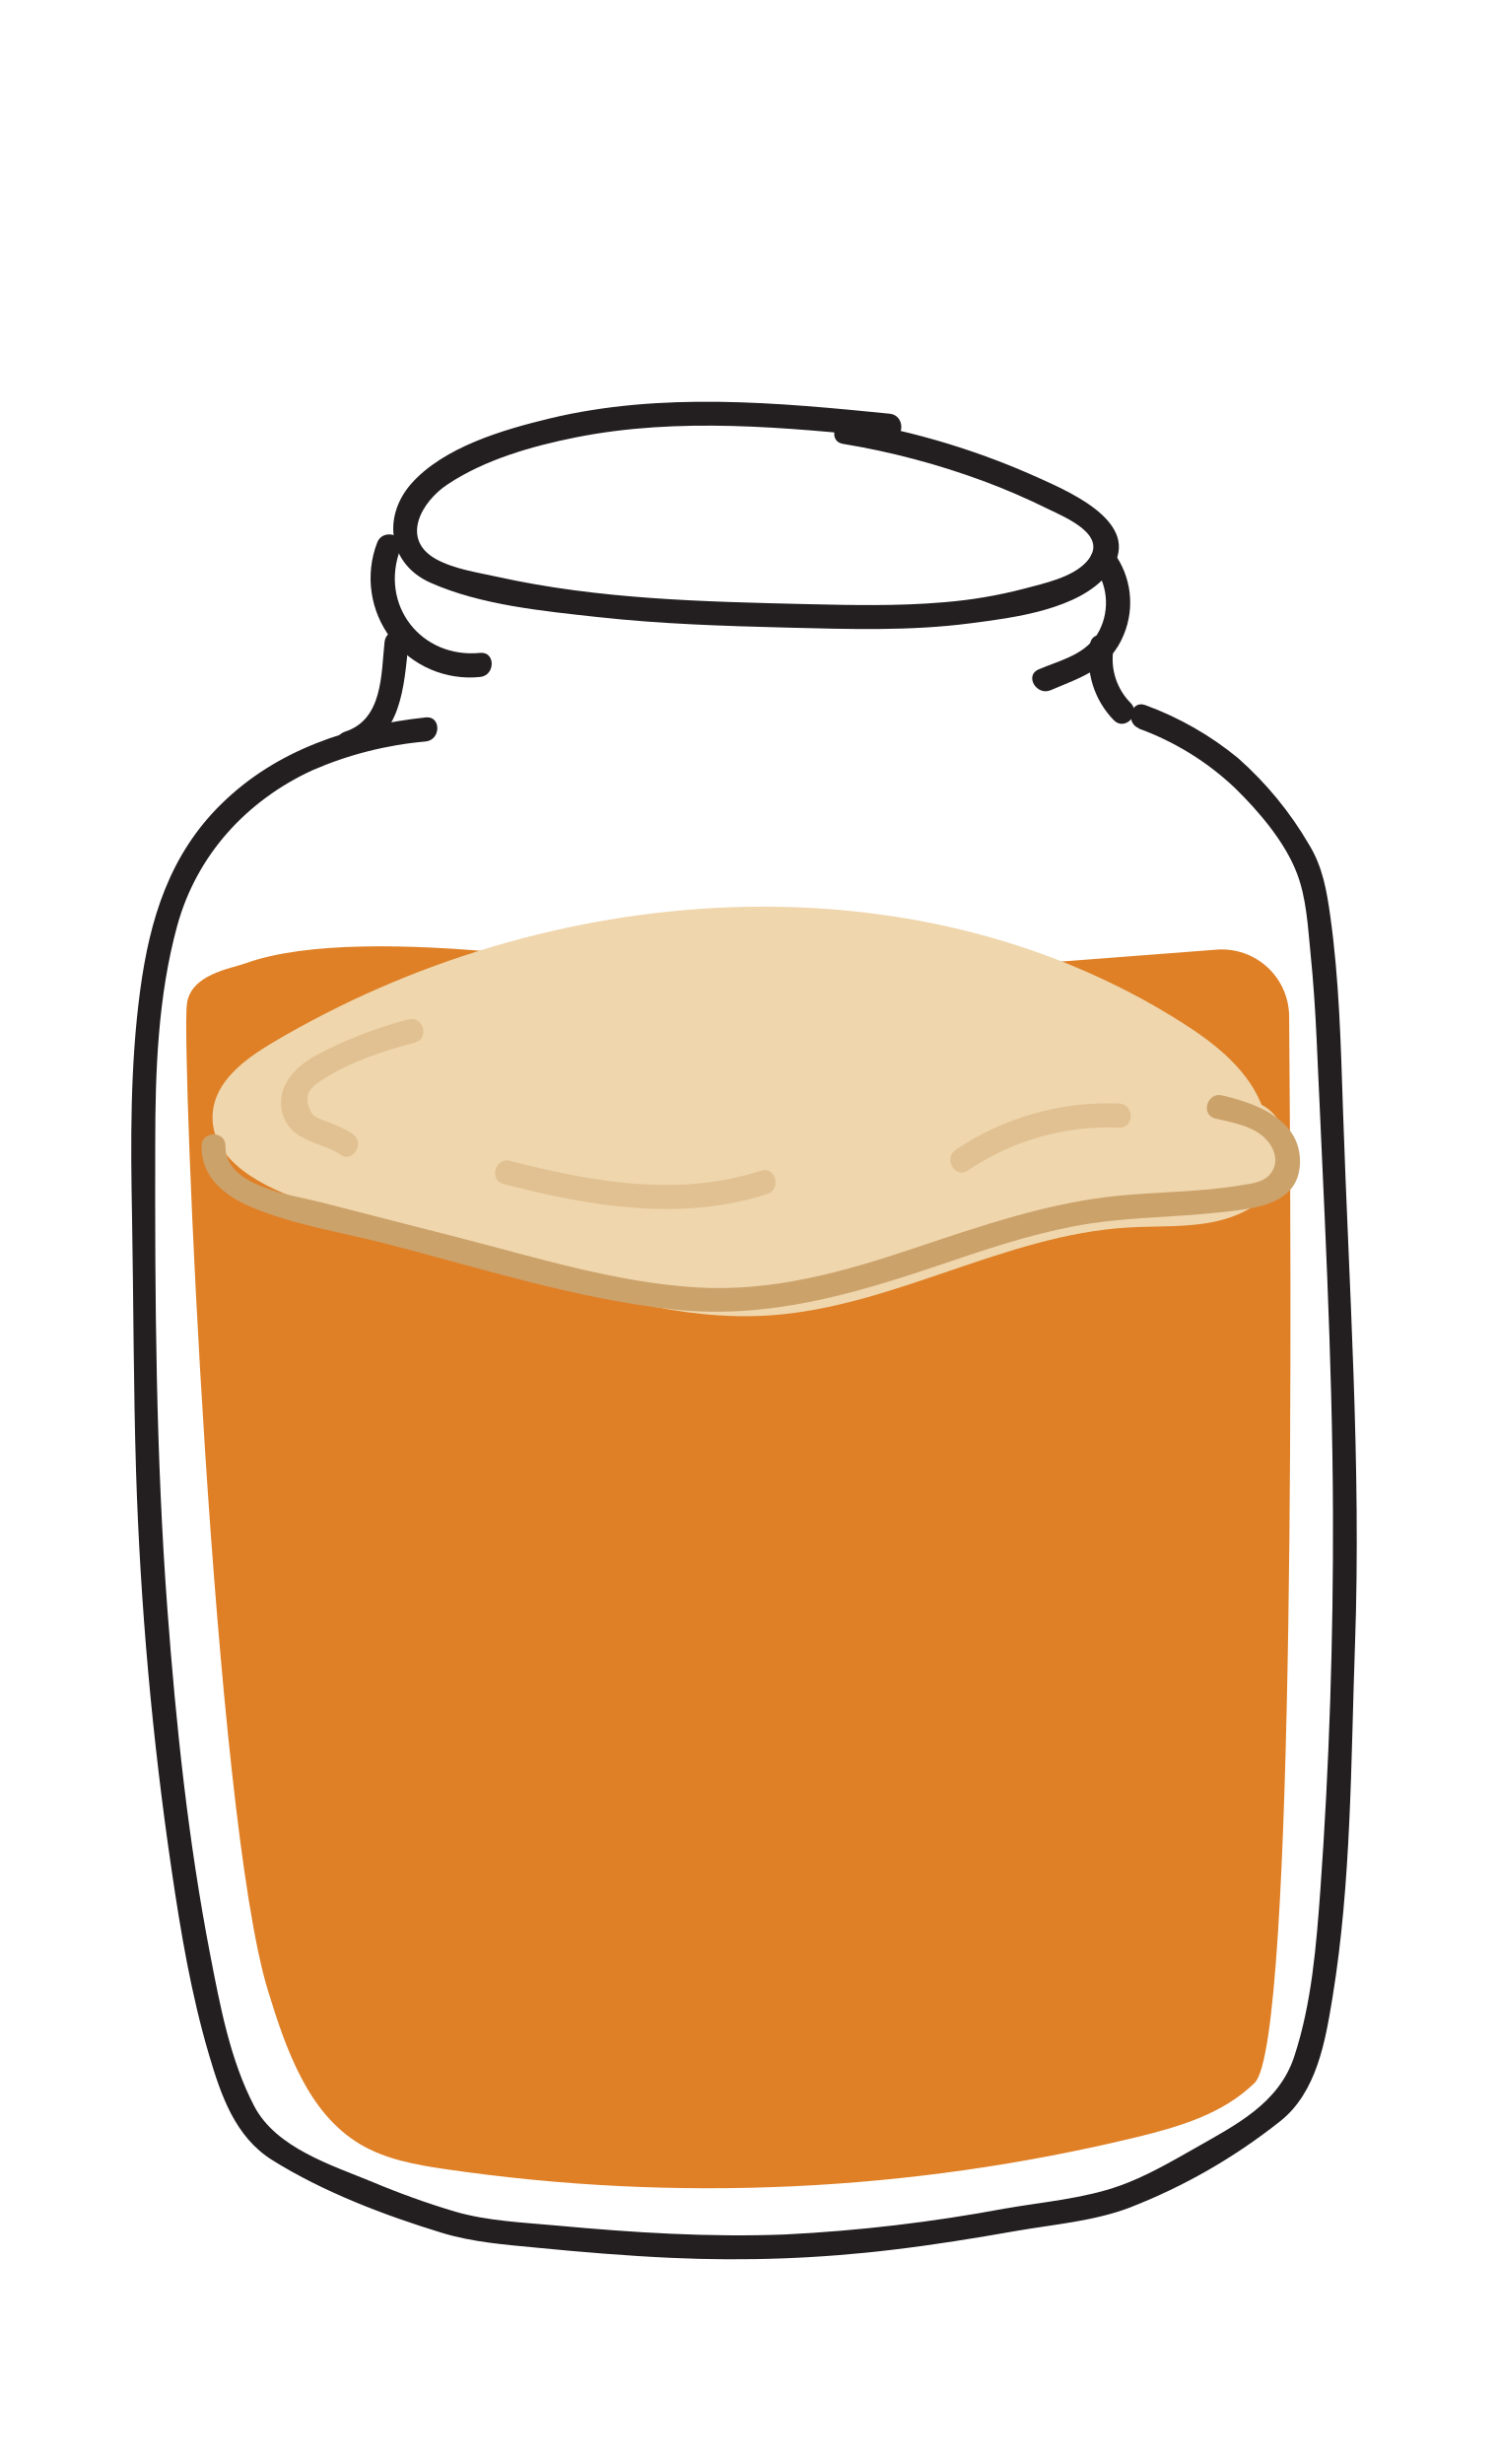
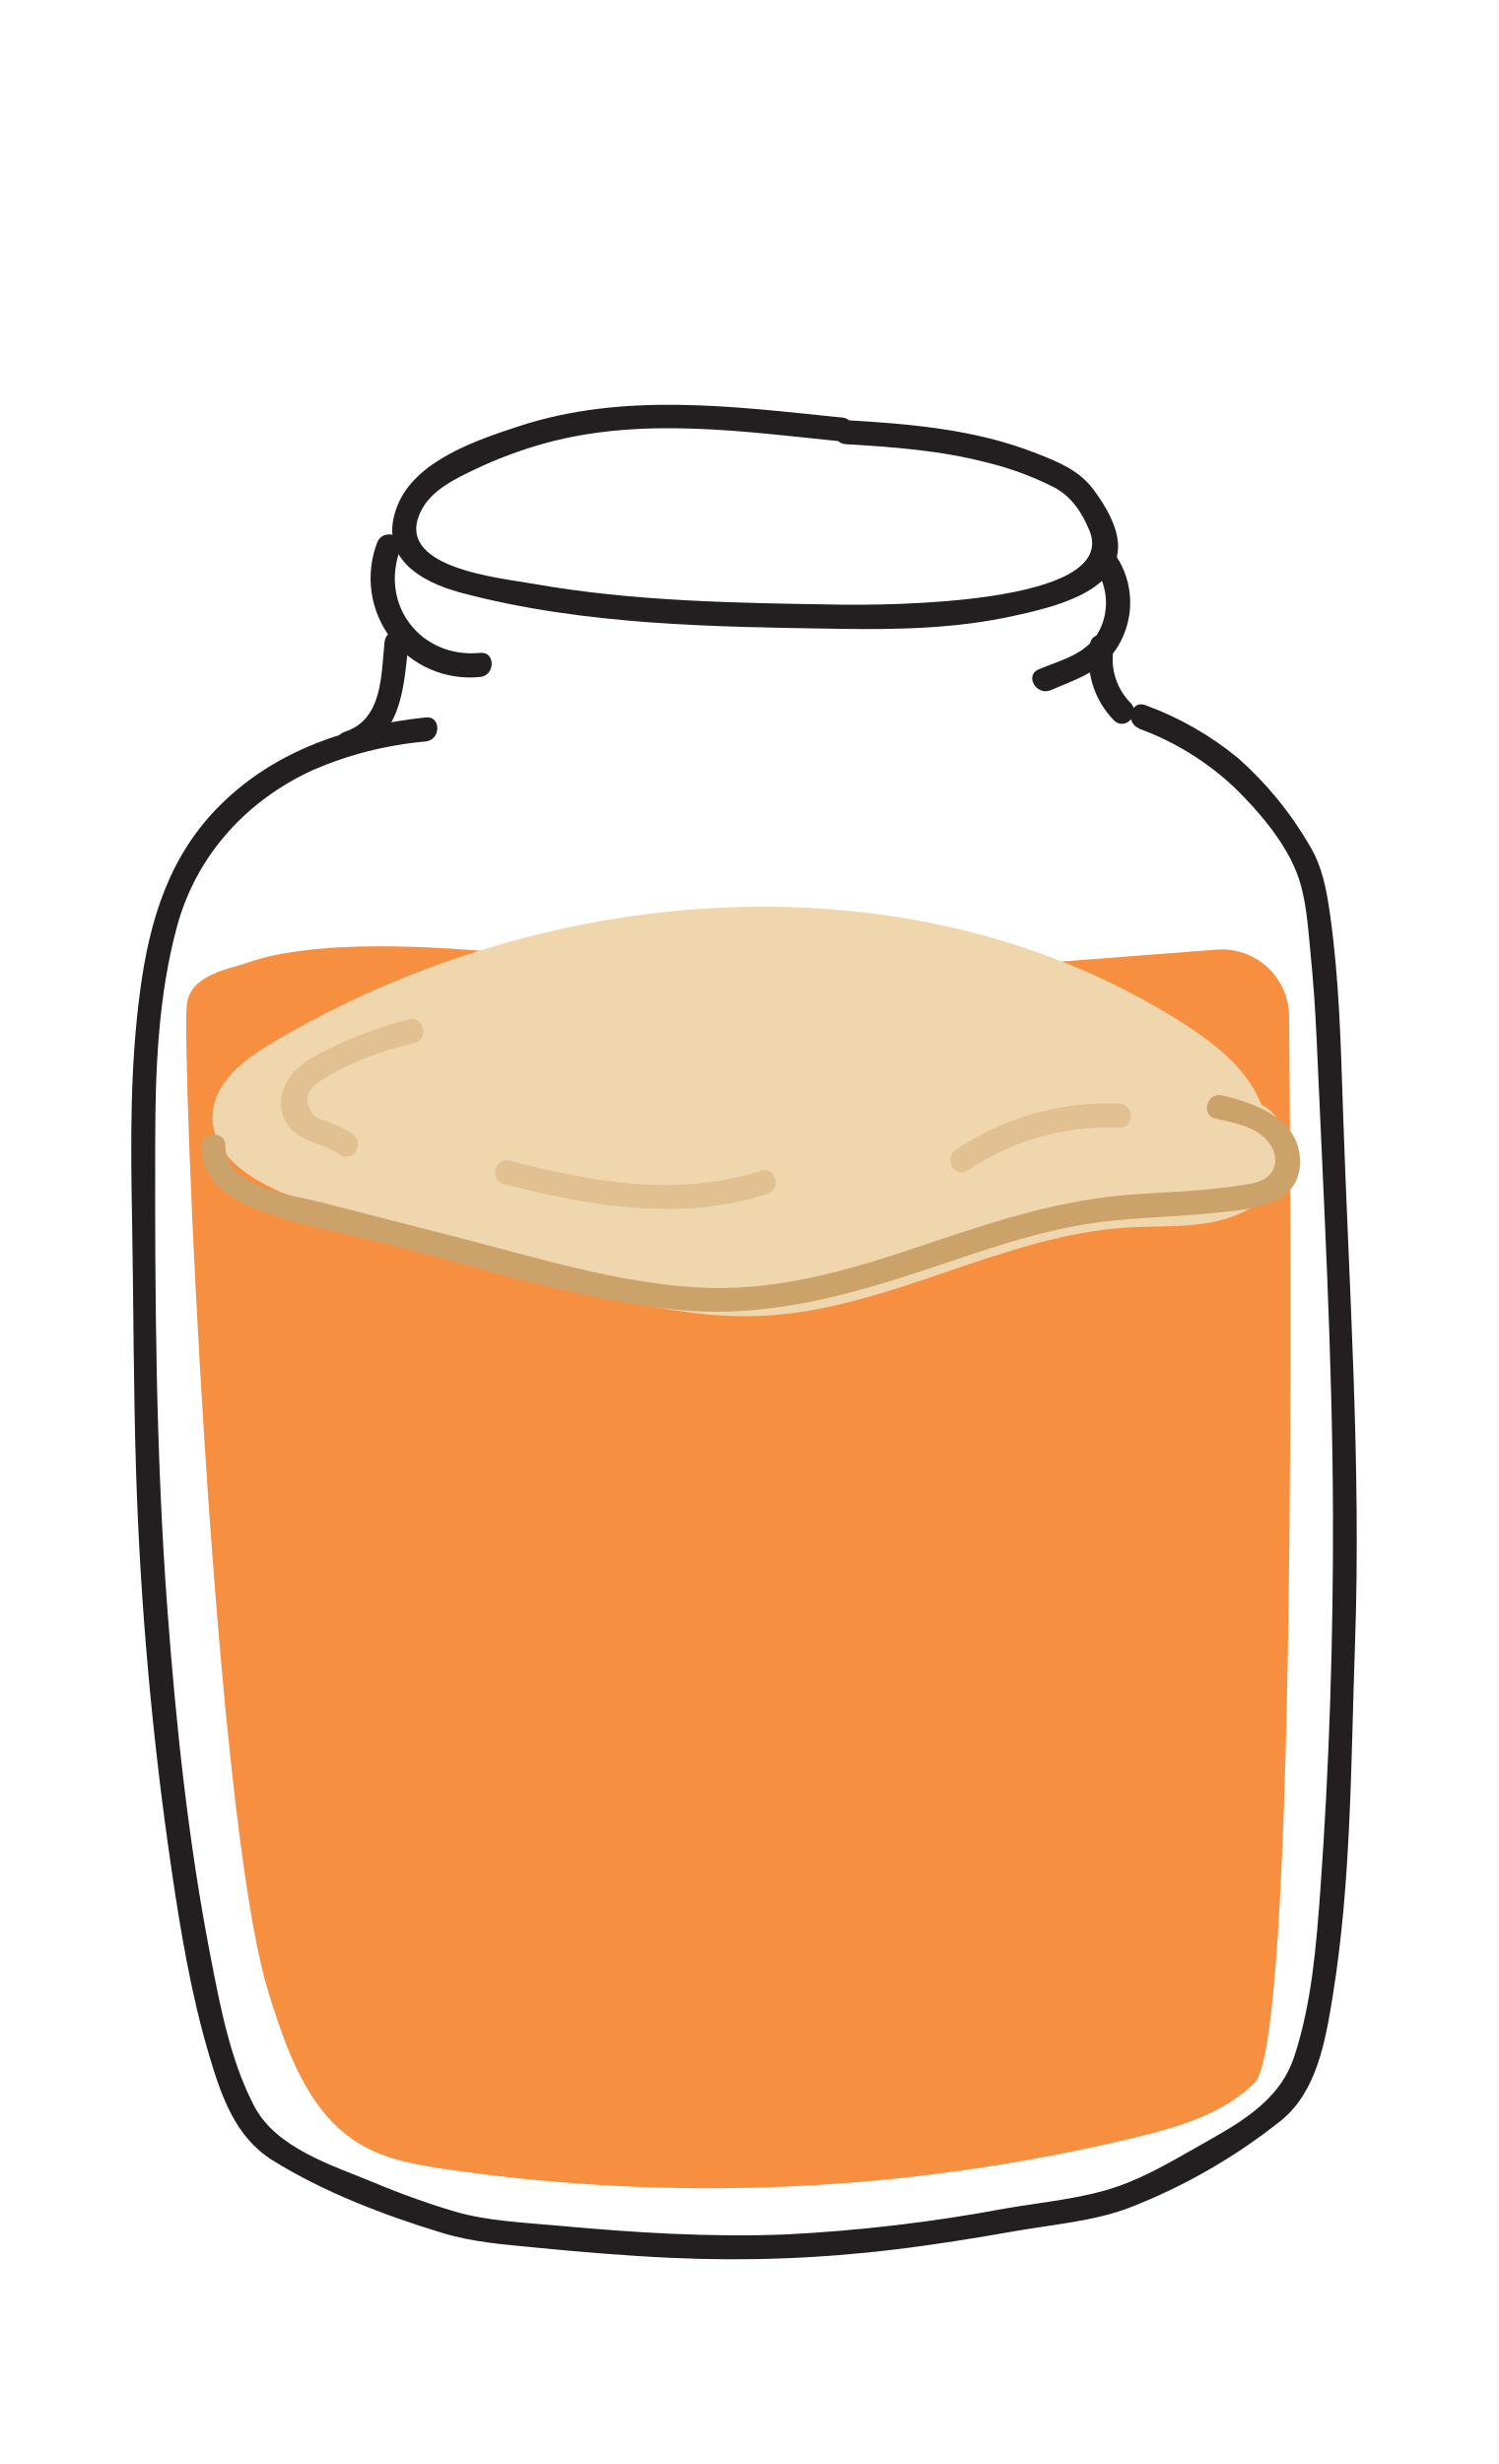
<svg xmlns="http://www.w3.org/2000/svg" id="Layer_1" data-name="Layer 1" viewBox="0 0 311.45 512.17">
  <defs>
-     <style>.cls-1{fill:#231f20;}.cls-2{fill:#df8026;}.cls-3{fill:#efd6ac;}.cls-4{fill:#cca26b;}.cls-5{opacity:0.4;}</style>
+     <style>.cls-1{fill:#231f20;}.cls-2{fill:#f78f41;}.cls-3{fill:#efd6ac;}.cls-4{fill:#cca26b;}.cls-5{opacity:0.4;}</style>
  </defs>
-   <path class="cls-1" d="M185,86c-23.45-2.35-47.64-4.59-70.81,1-9.56,2.31-22,5.92-28.74,13.59-6.11,7-4.59,16.7,4,20.52,10.51,4.68,23.42,5.89,34.76,7.15,13.13,1.45,26.35,1.87,39.54,2.2,12.67.31,25.42.75,38-.9,8.79-1.14,22.61-2.82,28.6-10.34,7.9-9.91-7.06-16.54-14.06-19.72a158.18,158.18,0,0,0-39.74-12.06c-3.15-.52-4.5,4.3-1.33,4.82A158.06,158.06,0,0,1,204.45,100c4.54,1.69,9,3.62,13.32,5.75,4,1.94,13.09,5.67,8,11.12-3,3.2-8.8,4.4-12.87,5.49a96.28,96.28,0,0,1-16.78,2.83c-9.51.82-19.08.6-28.62.38-21.39-.51-43-1-64-5.65-4.14-.92-9.07-1.61-12.84-3.69-7.52-4.18-3-12,2.39-15.55,7.75-5.16,17.53-7.94,26.57-9.75,21.49-4.29,43.75-2.09,65.36.07,3.19.32,3.17-4.69,0-5Z" />
+   <path class="cls-1" d="M175.09,86.8c-22.48-2.28-45.38-5.39-67.33,1.83C99,91.52,86.2,95.77,82.55,105.27c-4,10.36,4.55,15.61,13.22,17.92,25.57,6.81,52.55,7.11,78.84,7.52,12.09.19,24.3-.06,36.15-2.7,7.11-1.58,21.31-4.57,21.66-14.09.15-4.17-2.59-8.76-5-12-3-4.12-7.24-5.82-11.93-7.67-12.63-5-26.24-6.14-39.67-6.92-3.22-.18-3.21,4.82,0,5,9.92.58,19.88,1.32,29.52,3.86a64.38,64.38,0,0,1,13.77,5.1c3.61,1.9,5.83,5.25,7.36,9,6.36,15.59-43.36,15.52-51.9,15.39-21.25-.34-42.78-.62-63.75-4.34-7.14-1.26-29.37-3.34-23.23-15.27,2.16-4.2,6.94-6.49,11-8.44a89.29,89.29,0,0,1,15.08-5.6c20.11-5.4,41-2.32,61.38-.26,3.2.32,3.18-4.68,0-5Z" />
  <path class="cls-1" d="M78.41,112.77a20.64,20.64,0,0,0,21.41,27.94c3.17-.31,3.21-5.31,0-5-12.32,1.22-21-10-16.58-21.61,1.14-3-3.7-4.32-4.83-1.33Z" />
  <path class="cls-1" d="M227.2,117.44a12.76,12.76,0,0,1,1.34,13.61c-2.55,5-7.9,6.07-12.66,8.1-2.95,1.26-.41,5.56,2.52,4.32,6.47-2.76,12.4-4.52,15.23-11.6a17.43,17.43,0,0,0-2.11-17c-1.92-2.53-6.27,0-4.32,2.52Z" />
  <path class="cls-1" d="M79.94,133.44c-.73,6.8-.34,16.12-8.26,18.66-3.05,1-1.75,5.81,1.33,4.82,10.59-3.4,10.93-14.11,11.93-23.48.34-3.2-4.67-3.18-5,0Z" />
  <path class="cls-1" d="M226.6,133.81a18.3,18.3,0,0,0,4.93,15.89c2.24,2.32,5.78-1.22,3.54-3.54a12.94,12.94,0,0,1-3.65-11c.48-3.15-4.34-4.5-4.82-1.33Z" />
  <path class="cls-1" d="M236.72,151.44a57.72,57.72,0,0,1,20,12.36c4.91,4.79,10.38,11.2,12.86,17.68,2,5.15,2.3,11.19,2.84,16.62.6,5.94,1,11.9,1.27,17.86,1.44,32.88,3.3,65.9,3.4,98.81.08,25.9-.76,52.2-2.62,78.05-.84,11.54-1.78,23.56-5.42,34.62-3.25,9.89-12.29,14.31-20.9,19.23-4.93,2.8-10,5.73-15.37,7.65-7.47,2.69-16.11,3.4-23.92,4.76a340.32,340.32,0,0,1-45.66,5.38c-15.79.61-31.58-.39-47.3-1.84-7.11-.66-14.38-.92-21.27-2.9a167.74,167.74,0,0,1-17.24-6.19c-8.53-3.51-20-7.07-24.54-15.74-5-9.54-7.11-20.93-9.14-31.41-4.58-23.65-7.12-47.84-8.91-71.84-2.4-32.11-2.61-64.6-2.53-96.79,0-15.09.56-30.69,4.57-45.32s14.37-26,28.08-32.31a75.58,75.58,0,0,1,23.6-6c3.17-.34,3.2-5.34,0-5-15.66,1.67-31,6.7-42.44,17.93C35.22,177.65,31.13,191.1,29.15,205.8c-2.12,15.72-2,31.55-1.7,47.37.31,17.56.29,35.12.83,52.67a728.82,728.82,0,0,0,7.42,83.05c1.89,12.86,4.07,25.81,7.77,38.29,2.48,8.37,5.4,17,13.12,21.82,10.68,6.66,23.3,11.47,35.3,15.13,6.42,1.95,12.93,2.42,19.6,3.07,9.3.91,18.62,1.69,28,2.12a277.06,277.06,0,0,0,46.25-1.71c8.46-1,16.89-2.37,25.29-3.85,7.81-1.37,16.4-2.05,23.82-4.89a120.37,120.37,0,0,0,31.33-18c7.54-6,9.33-16.6,10.81-25.63,3.95-24.13,3.81-49,4.68-73.4,1.32-37.13-1.26-74.12-2.5-111.21-.45-13.47-.77-26.92-2.65-40.29-.73-5.22-1.59-10.17-4.36-14.71a73.23,73.23,0,0,0-14.81-18.06,65.89,65.89,0,0,0-19.26-11c-3-1.15-4.3,3.68-1.33,4.82Z" />
  <path class="cls-2" d="M154.73,204.93a14.21,14.21,0,0,1-3.68-.21c-13.72-2.6-74.91-13.51-99.84-4.54-3.32,1.2-11.71,2.33-12.38,8.66-1.1,10.36,5.57,168.17,16.89,205,3.74,12.15,8.3,25.38,19.1,31.84,5.35,3.19,11.62,4.3,17.76,5.2a378.42,378.42,0,0,0,143.67-6.64c8.85-2.15,18-4.85,24.57-11.3,8.67-8.56,7.56-170.69,7.16-221.73a14,14,0,0,0-15.05-13.82Z" />
  <path class="cls-3" d="M262.66,230.77c-2.7-8.07-9.87-13.73-17.05-18.28-56-35.5-131.9-29.62-188.9,4.21-5.76,3.42-12,8-12.49,14.71-.76,9.8,10.56,15.53,19.92,18.53l41.78,13.38c17.67,5.66,35.86,11.39,54.36,10.08,25.45-1.79,48.61-16.69,74.07-18.24,6.3-.38,12.71.06,18.85-1.38s12.24-5.26,14.15-11.28-2.37-13.82-8.68-13.69" />
  <path class="cls-4" d="M41.91,238.21c-.13,6.51,4.9,10.43,10.46,12.75,8.67,3.63,18.51,5.17,27.59,7.49,19.78,5.07,39.79,11.57,60.16,13.75,19.35,2.07,37.19-3.15,55.33-9.29,9.11-3.09,18.26-6.19,27.71-8,10-1.94,20.11-1.78,30.17-2.88,6.64-.73,16.41-1.3,16.89-9.93.51-9.21-8.9-12.74-16.22-14.41-3.13-.72-4.47,4.1-1.33,4.82,3.51.8,8,1.58,10.53,4.33,1.86,2,2.67,4.78,1,7-1.44,1.94-3.82,2.13-6.1,2.51-8.25,1.4-16.66,1.37-25,2.14-15,1.38-29,6.27-43.17,11-14.71,4.94-29.51,9.08-45.18,8.11-17-1.06-33.57-6.3-49.94-10.49l-28.08-7.2c-6-1.55-20-3.19-19.86-11.7.06-3.22-4.94-3.22-5,0Z" />
  <g class="cls-5">
    <path class="cls-4" d="M232.67,229.39a56.66,56.66,0,0,0-34,9.6c-2.66,1.78-.16,6.11,2.52,4.31a52.12,52.12,0,0,1,31.46-8.91c3.22.12,3.21-4.88,0-5Z" />
  </g>
  <g class="cls-5">
    <path class="cls-4" d="M158.19,243.35c-17.21,5.56-35.08,2.35-52.16-2.06-3.12-.8-4.45,4-1.33,4.83,17.91,4.62,36.78,7.88,54.82,2.06,3-1,1.74-5.82-1.33-4.83Z" />
  </g>
  <g class="cls-5">
    <path class="cls-4" d="M73.29,235.65a29.57,29.57,0,0,0-5.94-2.73c-1.9-.77-2.43-.81-3.17-2.93-1-2.92.8-4.28,3.19-5.79,5.7-3.58,12.41-5.79,18.87-7.48,3.11-.81,1.8-5.64-1.33-4.82a87.92,87.92,0,0,0-15.17,5.44c-3.88,1.82-8.35,3.92-10.35,8a8.11,8.11,0,0,0,1.14,9.35c2.73,2.87,7.06,3.15,10.23,5.32,2.67,1.82,5.17-2.51,2.53-4.32Z" />
  </g>
</svg>
